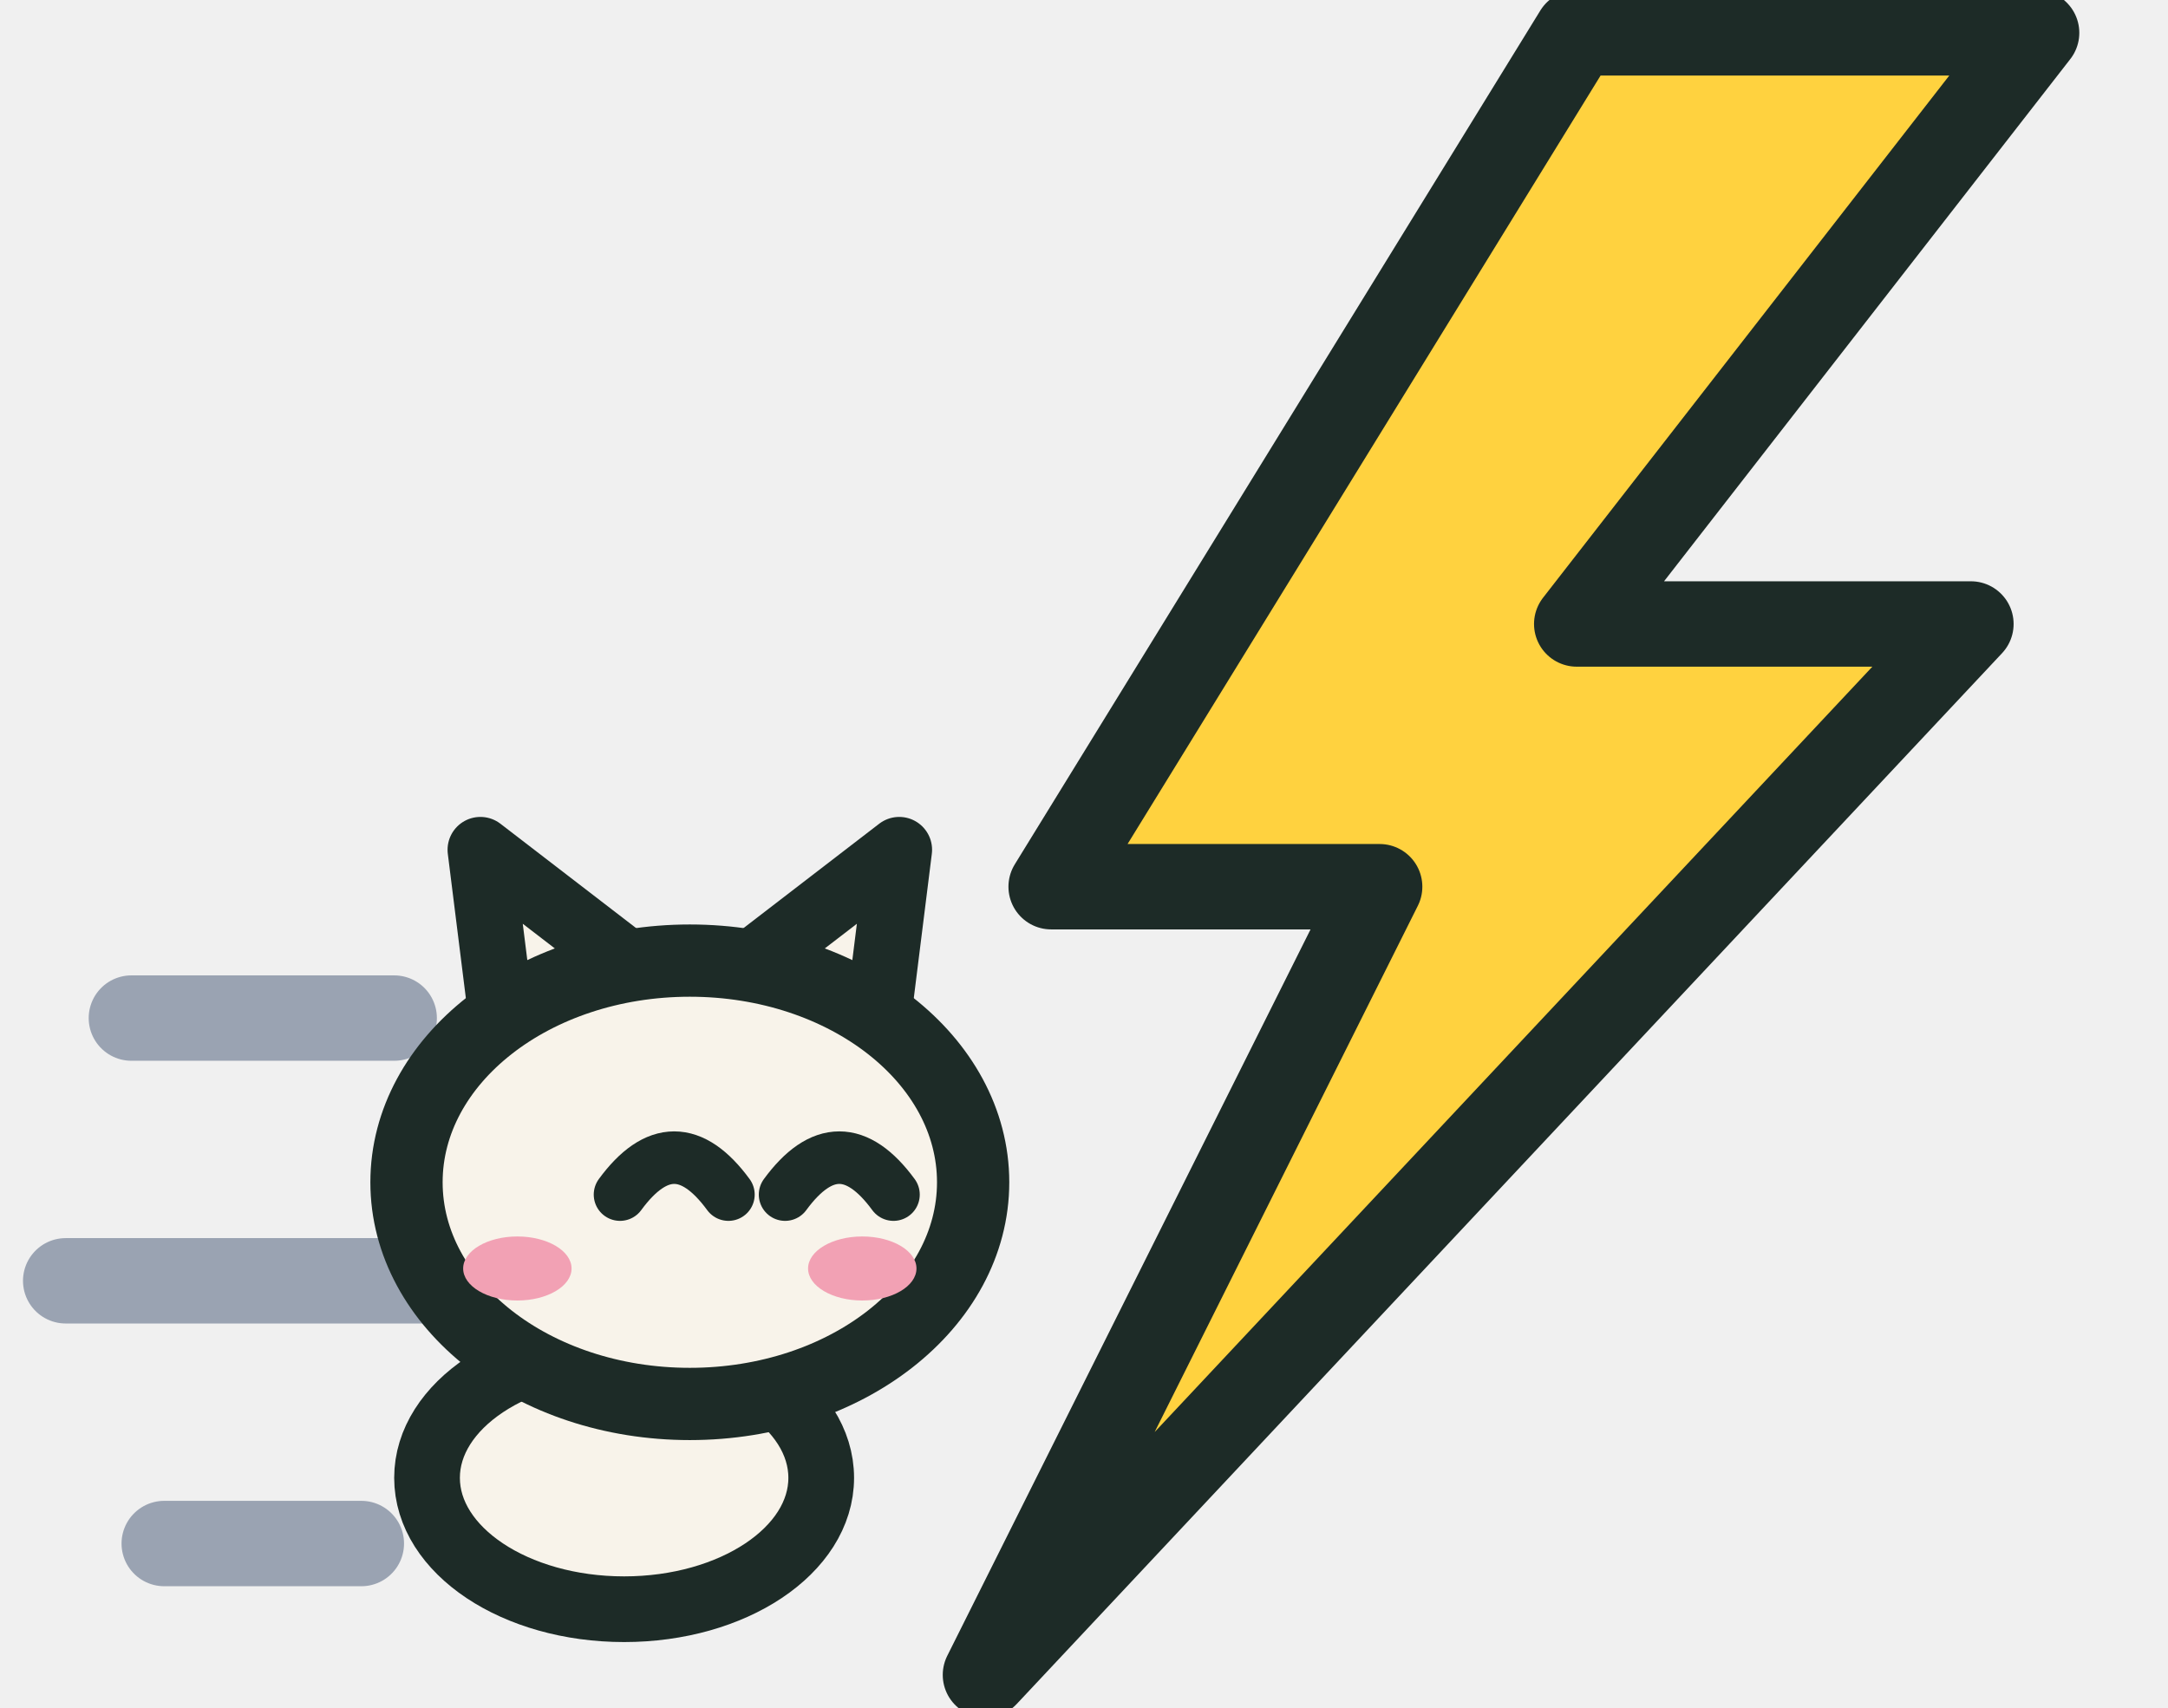
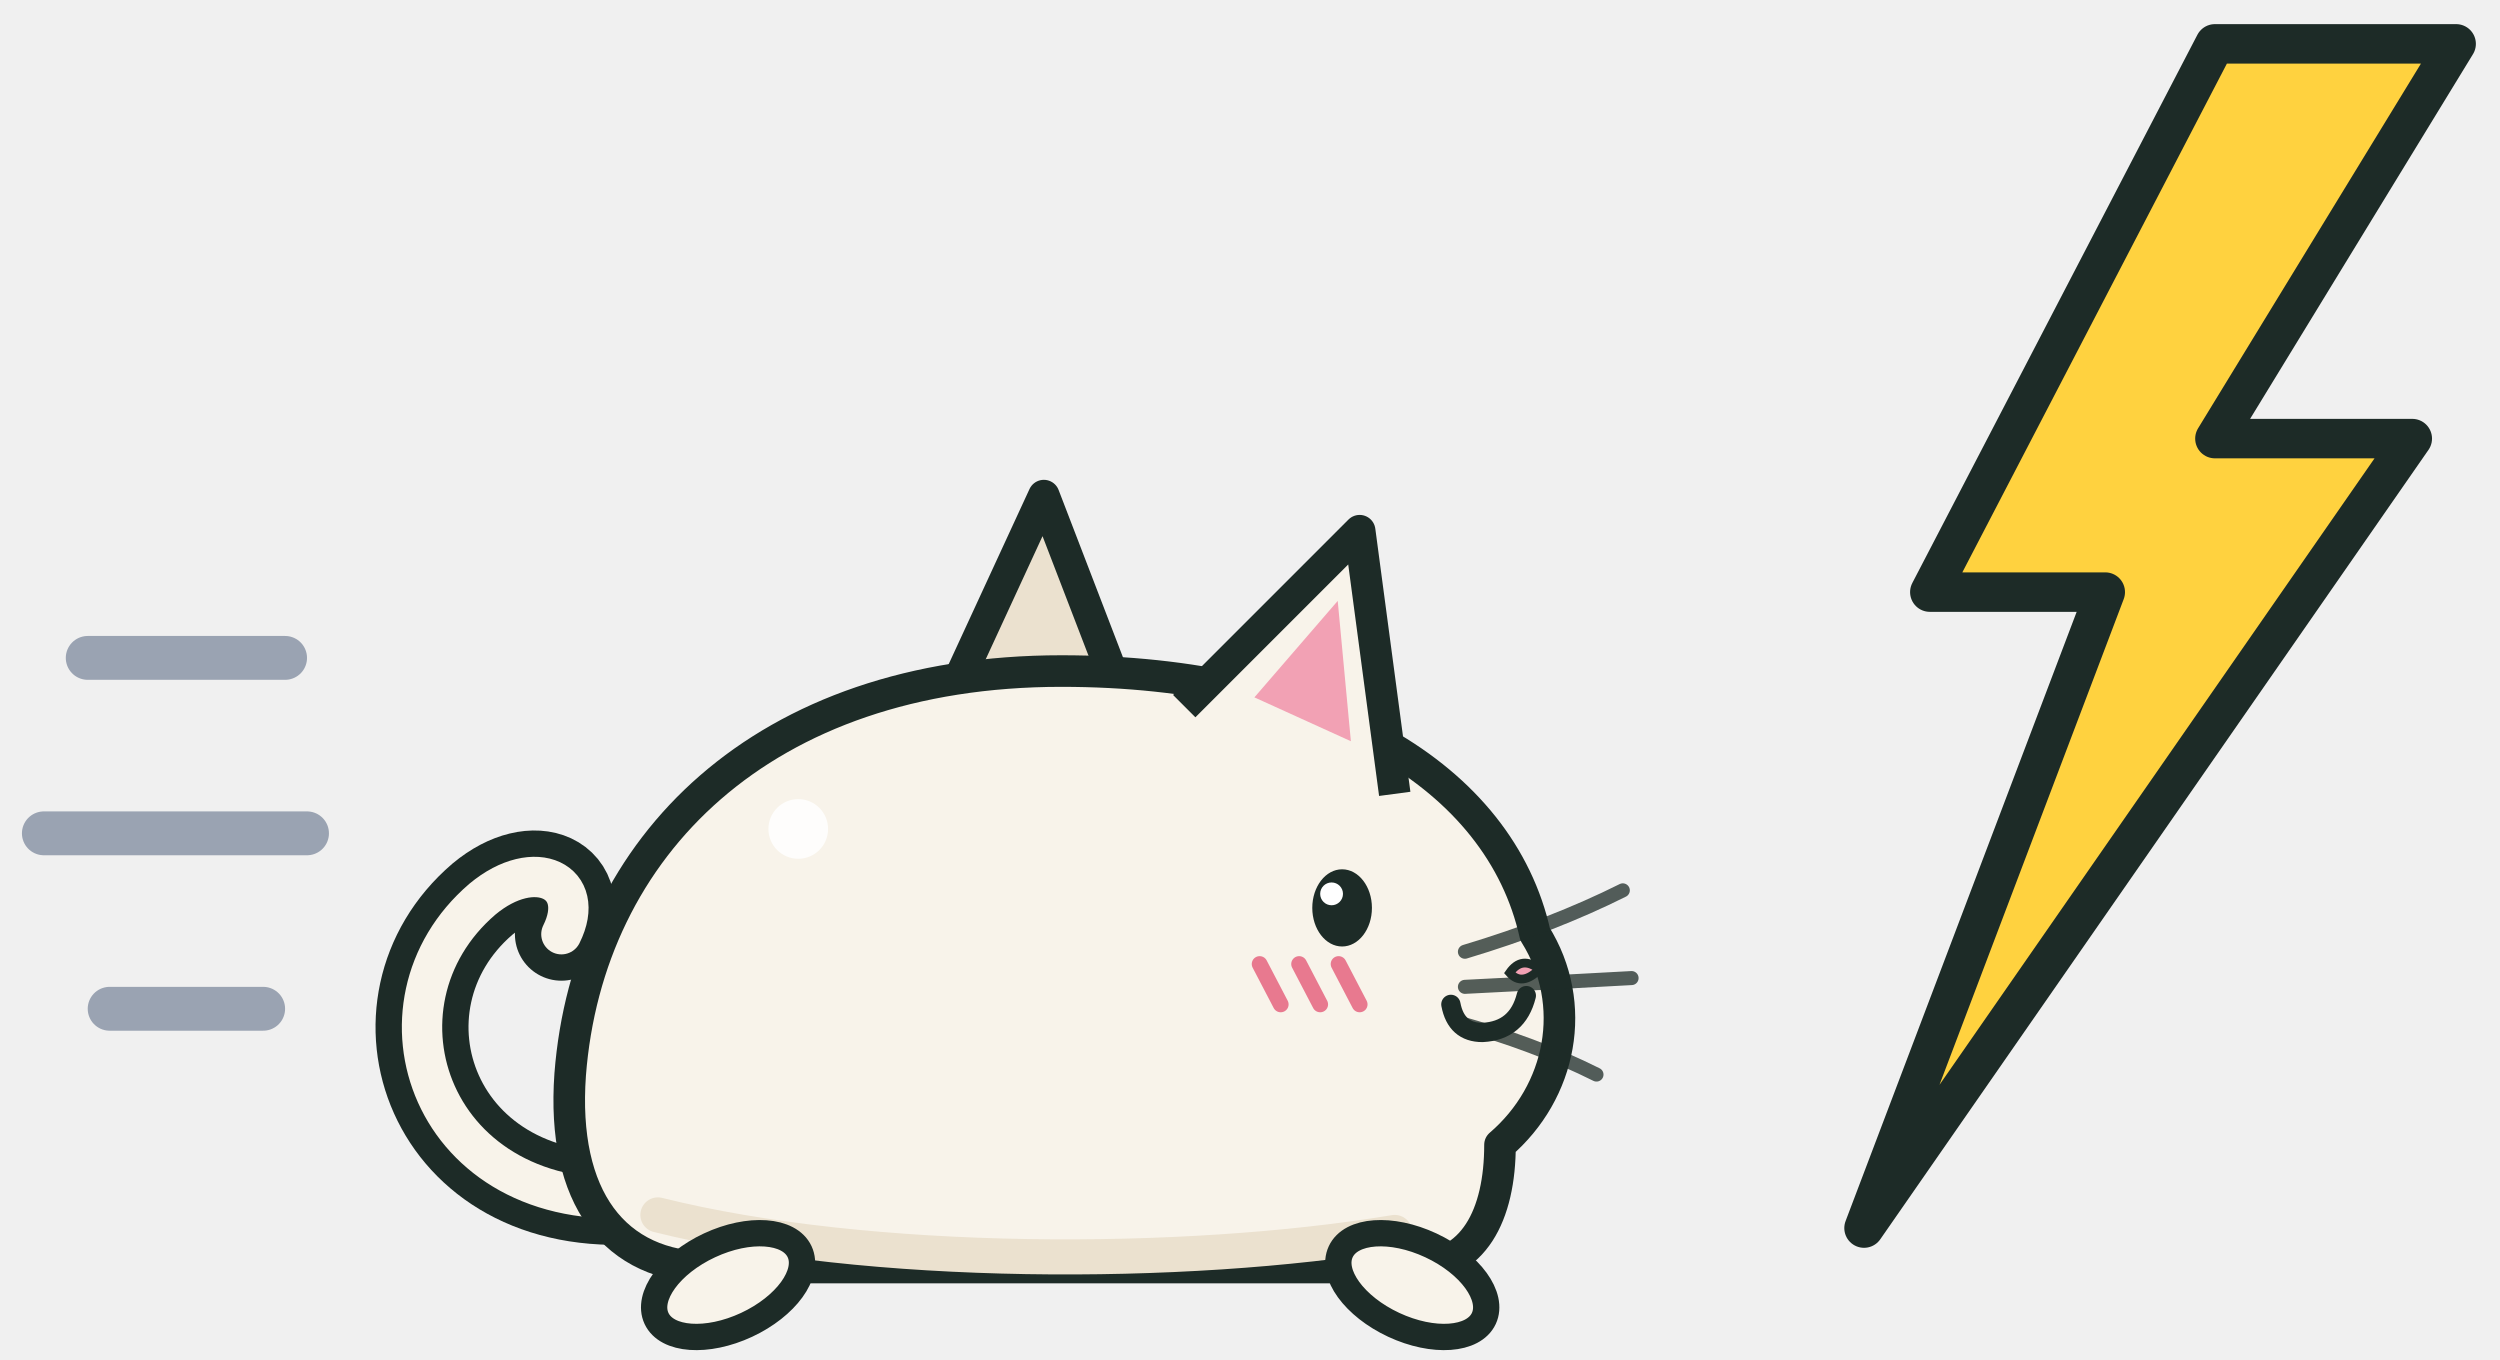
- <svg xmlns="http://www.w3.org/2000/svg" viewBox="-4 -1 66 52">
-   <path d="M44 0 L28 26 L38 26 L26 50 L56 18 L44 18 L58 0 Z" fill="#ffd23f" stroke="#1d2b27" stroke-width="2.6" stroke-linejoin="round" />
-   <g stroke="#9aa3b2" stroke-width="2.6" stroke-linecap="round">
-     <path d="M0 30 h8" />
-     <path d="M-2 38 h11" />
-     <path d="M1 46 h6" />
+ <svg xmlns="http://www.w3.org/2000/svg" viewBox="-6 0 228 124">
+   <g transform="translate(150 26) scale(-.8 .8)">
+     <g transform="translate(0 0) scale(1.0)">
+       <path d="M122 104 C146 106 154 82 140 70 C134 65 128 68 131 74" fill="none" stroke="#1d2b27" stroke-width="10.6" stroke-linecap="round" />
+       <path d="M122 104 C146 106 154 82 140 70 C134 65 128 68 131 74" fill="none" stroke="#f8f3ea" stroke-width="4.6" stroke-linecap="round" />
+       <path d="M66 50 L76 24 L88 50 Z" fill="#ebe1cf" stroke="#1d2b27" stroke-width="3.6" stroke-linejoin="round" />
+       <path d="M24 98 C17 92 15 82 20 74 C24 56 44 44 74 44 C108 44 128 64 130 90 C131 104 125 112 114 112 L34 112 C27 112 24 106 24 98 Z" fill="#f8f3ea" stroke="#1d2b27" stroke-width="3.6" stroke-linejoin="round" />
+       <path d="M36 58 L40 28 L60 48" fill="#f8f3ea" stroke="#1d2b27" stroke-width="3.6" stroke-linejoin="round" />
+       <path d="M41 52 L42.5 36 L52 47 Z" fill="#f2a1b4" />
+       <path d="M36 108 C60 112 96 112 120 106" fill="none" stroke="#ebe1cf" stroke-width="4" stroke-linecap="round" />
+       <ellipse cx="42" cy="71" rx="3.4" ry="4.4" fill="#1d2b27" />
+       <circle cx="43.2" cy="69.4" r="1.3" fill="#fff" />
+       <path d="M40 82 l2.4 -4.6 M44.5 82 l2.4 -4.6 M49 82 l2.4 -4.6" stroke="#e8798f" stroke-width="1.8" stroke-linecap="round" />
+       <path d="M19.5 78 q2 -1.6 3.4 0.4 q-1.4 1.6 -3.4 -0.4 Z" fill="#f2a1b4" stroke="#1d2b27" stroke-width="1" />
+       <path d="M21 81 q1 4 5 4.2 q3 0 3.6 -3.2" fill="none" stroke="#1d2b27" stroke-width="2.2" stroke-linecap="round" />
+       <g stroke="#1d2b27" stroke-width="1.6" stroke-linecap="round" opacity=".75" fill="none">
+         <path d="M28 76 q-10 -3 -18 -7" />
+         <path d="M28 80 q-10 -.5 -19 -1" />
+         <path d="M29 84 q-9 2.5 -16 6" />
+       </g>
+       <circle cx="104" cy="62" r="3.4" fill="#fff" opacity=".85" />
+     </g>
+     <ellipse cx="34" cy="114" rx="9" ry="5" fill="#f8f3ea" stroke="#1d2b27" stroke-width="3" transform="rotate(-25 34 114)" />
+     <ellipse cx="112" cy="114" rx="9" ry="5" fill="#f8f3ea" stroke="#1d2b27" stroke-width="3" transform="rotate(25 112 114)" />
  </g>
-   <ellipse cx="15" cy="44" rx="6" ry="4" fill="#f8f3ea" stroke="#1d2b27" stroke-width="2" />
-   <g stroke-linejoin="round" stroke-linecap="round">
-     <path d="M11.375 30.875 L10.625 24.875 L15.5 28.625 Z" fill="#f8f3ea" stroke="#1d2b27" stroke-width="2" />
-     <path d="M22.625 30.875 L23.375 24.875 L18.5 28.625 Z" fill="#f8f3ea" stroke="#1d2b27" stroke-width="2" />
-     <ellipse cx="17" cy="35" rx="8.625" ry="6.75" fill="#f8f3ea" stroke="#1d2b27" stroke-width="2.2" />
-     <path d="M14.875 35.375 q1.65 -2.25 3.3 0 M19.9 35.375 q1.65 -2.25 3.3 0" fill="none" stroke="#1d2b27" stroke-width="1.6" />
-     <ellipse cx="11.75" cy="37.625" rx="1.65" ry="0.975" fill="#f2a1b4" />
-     <ellipse cx="22.25" cy="37.625" rx="1.65" ry="0.975" fill="#f2a1b4" />
+   <g stroke="#9aa3b2" stroke-width="4" stroke-linecap="round">
+     <path d="M2 60 h18" />
+     <path d="M-2 76 h24" />
+     <path d="M4 92 h14" />
  </g>
+   <path d="M196 4 L170 54 L186 54 L164 112 L214 40 L196 40 L218 4 Z" fill="#ffd23f" stroke="#1d2b27" stroke-width="3.6" stroke-linejoin="round" />
</svg>
